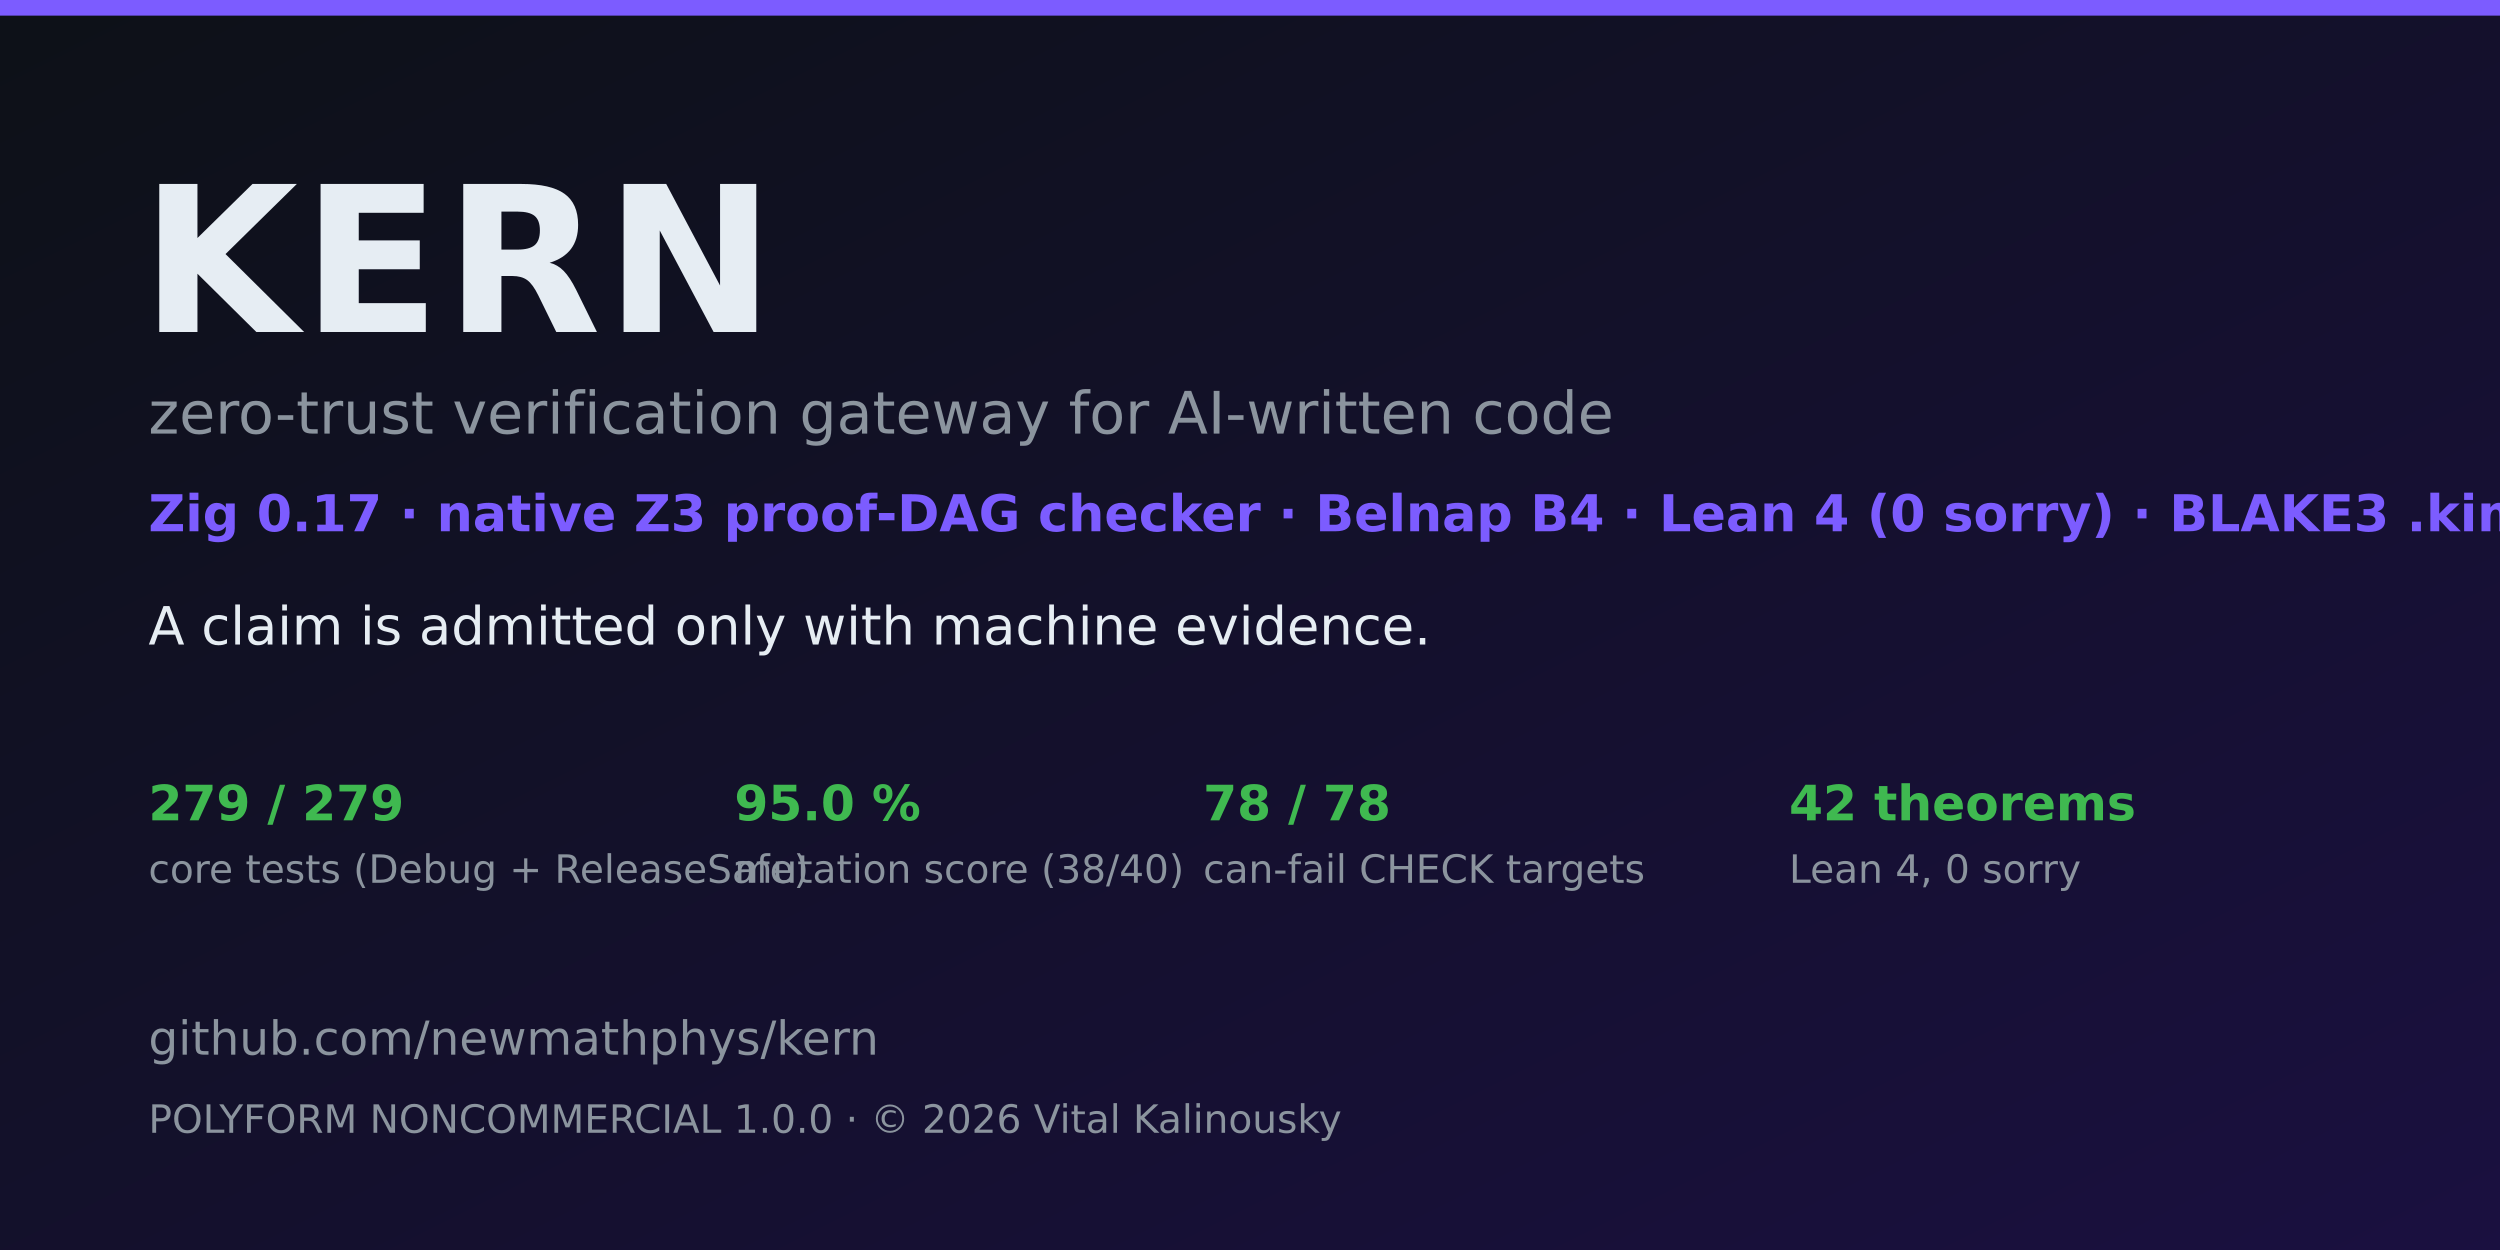
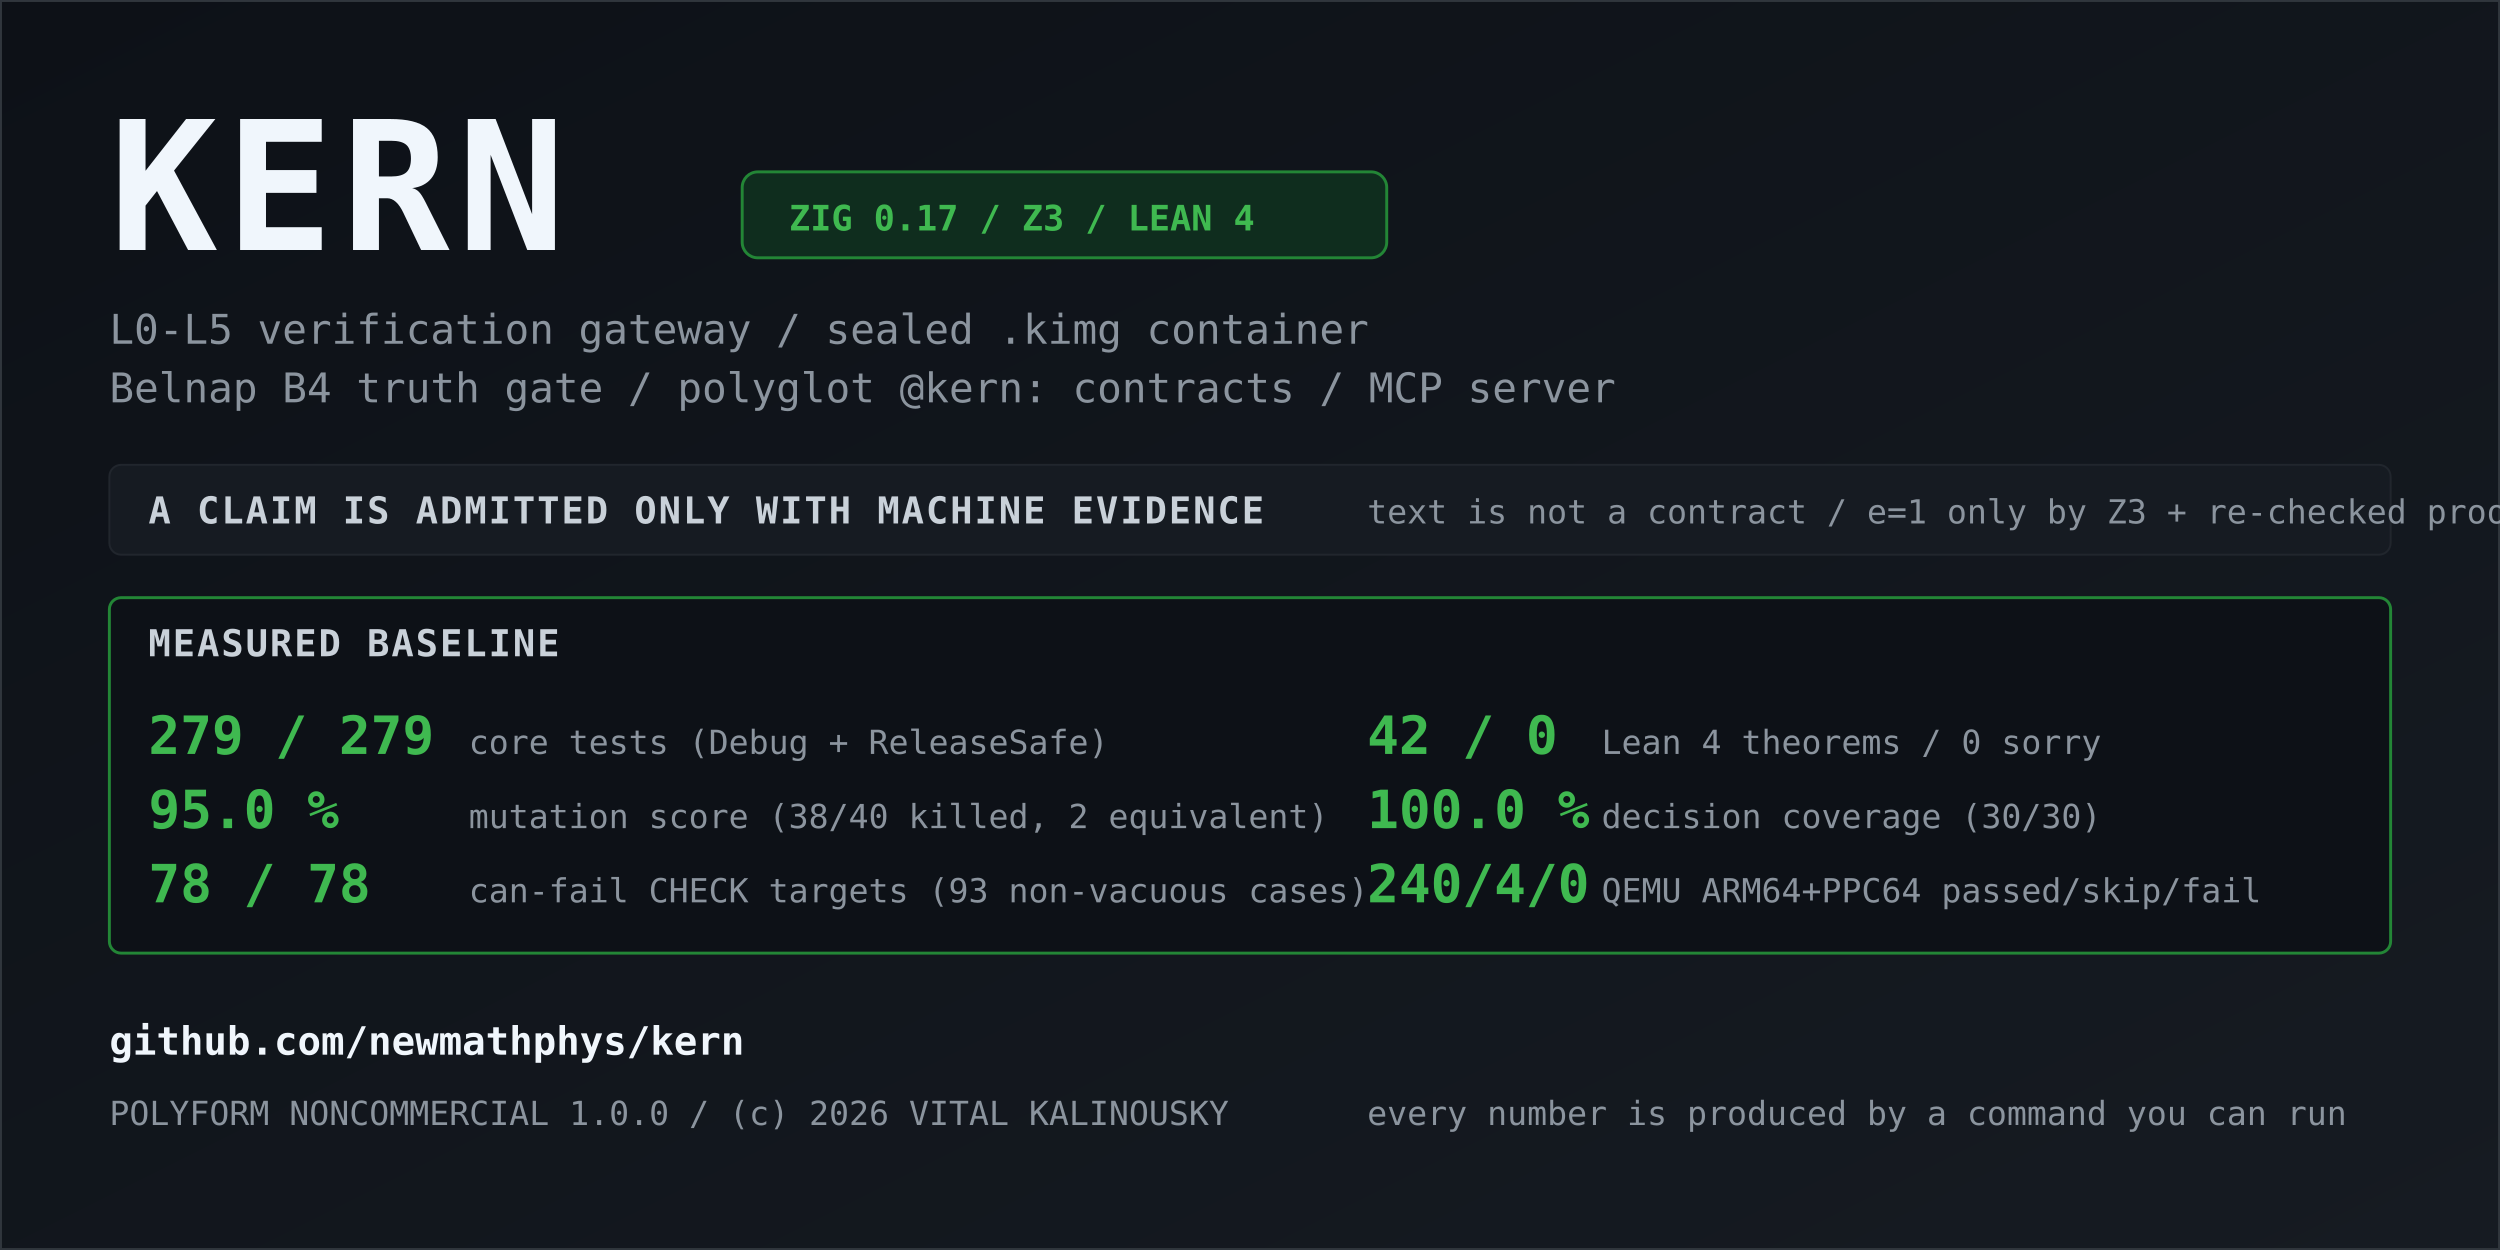
- <svg xmlns="http://www.w3.org/2000/svg" width="1280" height="640" viewBox="0 0 1280 640">
+ <svg xmlns="http://www.w3.org/2000/svg" viewBox="0 0 1280 640" width="1280" height="640" role="img" aria-label="KERN - zero-trust verification gateway, measured baseline">
  <defs>
-     <linearGradient id="g" x1="0" y1="0" x2="1" y2="1">
-       <stop offset="0" stop-color="#0d1117" />
-       <stop offset="1" stop-color="#1a1040" />
+     <linearGradient id="bg" x1="0" y1="0" x2="1" y2="1">
+       <stop offset="0%" stop-color="#0d1117" />
+       <stop offset="100%" stop-color="#161b22" />
    </linearGradient>
+     <style>
+       .title { font: 700 92px DejaVu Sans Mono, ui-monospace, monospace; fill: #f0f6fc; letter-spacing: 4px; }
+       .sub   { font: 400 21px DejaVu Sans Mono, ui-monospace, monospace; fill: #8b949e; }
+       .badge { font: 600 18px DejaVu Sans Mono, ui-monospace, monospace; fill: #3fb950; }
+       .hdr   { font: 700 19px DejaVu Sans Mono, ui-monospace, monospace; fill: #c9d1d9; letter-spacing: 1px; }
+       .val   { font: 700 27px DejaVu Sans Mono, ui-monospace, monospace; fill: #3fb950; }
+       .lbl   { font: 400 17px DejaVu Sans Mono, ui-monospace, monospace; fill: #8b949e; }
+       .node  { font: 700 20px DejaVu Sans Mono, ui-monospace, monospace; fill: #f0f6fc; }
+     </style>
  </defs>
-   <rect width="1280" height="640" fill="url(#g)" />
-   <rect x="0" y="0" width="1280" height="8" fill="#7c5cff" />
-   <g font-family="DejaVu Sans, sans-serif" fill="#e6edf3">
-     <text x="72" y="170" font-size="104" font-weight="bold" letter-spacing="2">KERN</text>
-     <text x="76" y="222" font-size="30" fill="#8b949e">zero-trust verification gateway for AI-written code</text>
-     <text x="76" y="272" font-size="26" fill="#7c5cff" font-weight="bold">Zig 0.17 · native Z3 proof-DAG checker · Belnap B4 · Lean 4 (0 sorry) · BLAKE3 .kimg</text>
-     <text x="76" y="330" font-size="27" fill="#e6edf3">A claim is admitted only with machine evidence.</text>
-     <g font-size="25">
-       <text x="76" y="420" fill="#3fb950" font-weight="bold">279 / 279</text>
-       <text x="76" y="452" fill="#8b949e" font-size="20">core tests (Debug + ReleaseSafe)</text>
-       <text x="376" y="420" fill="#3fb950" font-weight="bold">95.0 %</text>
-       <text x="376" y="452" fill="#8b949e" font-size="20">mutation score (38/40)</text>
-       <text x="616" y="420" fill="#3fb950" font-weight="bold">78 / 78</text>
-       <text x="616" y="452" fill="#8b949e" font-size="20">can-fail CHECK targets</text>
-       <text x="916" y="420" fill="#3fb950" font-weight="bold">42 theorems</text>
-       <text x="916" y="452" fill="#8b949e" font-size="20">Lean 4, 0 sorry</text>
-     </g>
-     <text x="76" y="540" font-size="24" fill="#8b949e">github.com/newmathphys/kern</text>
-     <text x="76" y="580" font-size="20" fill="#8b949e">POLYFORM NONCOMMERCIAL 1.0.0 · © 2026 Vital Kalinousky</text>
-   </g>
+   <rect width="1280" height="640" fill="url(#bg)" stroke="#30363d" stroke-width="2" />
+   <text x="56" y="128" class="title">KERN</text>
+   <rect x="380" y="88" width="330" height="44" rx="8" fill="#0f2d1e" stroke="#238636" stroke-width="1.5" />
+   <text x="404" y="118" class="badge">ZIG 0.17 / Z3 / LEAN 4</text>
+   <text x="56" y="176" class="sub">L0-L5 verification gateway / sealed .kimg container</text>
+   <text x="56" y="206" class="sub">Belnap B4 truth gate / polyglot @kern: contracts / MCP server</text>
+   <rect x="56" y="238" width="1168" height="46" rx="6" fill="#161b22" stroke="#21262d" />
+   <text x="76" y="268" class="hdr">A CLAIM IS ADMITTED ONLY WITH MACHINE EVIDENCE</text>
+   <text x="700" y="268" class="lbl">text is not a contract / e=1 only by Z3 + re-checked proof DAG</text>
+   <rect x="56" y="306" width="1168" height="182" rx="6" fill="#0d1117" stroke="#238636" stroke-width="1.5" />
+   <text x="76" y="336" class="hdr">MEASURED BASELINE</text>
+   <text x="76" y="386" class="val">279 / 279</text>
+   <text x="240" y="386" class="lbl">core tests (Debug + ReleaseSafe)</text>
+   <text x="76" y="424" class="val">95.0 %</text>
+   <text x="240" y="424" class="lbl">mutation score (38/40 killed, 2 equivalent)</text>
+   <text x="76" y="462" class="val">78 / 78</text>
+   <text x="240" y="462" class="lbl">can-fail CHECK targets (93 non-vacuous cases)</text>
+   <text x="700" y="386" class="val">42 / 0</text>
+   <text x="820" y="386" class="lbl">Lean 4 theorems / 0 sorry</text>
+   <text x="700" y="424" class="val">100.0 %</text>
+   <text x="820" y="424" class="lbl">decision coverage (30/30)</text>
+   <text x="700" y="462" class="val">240/4/0</text>
+   <text x="820" y="462" class="lbl">QEMU ARM64+PPC64 passed/skip/fail</text>
+   <text x="56" y="540" class="node">github.com/newmathphys/kern</text>
+   <text x="56" y="576" class="lbl">POLYFORM NONCOMMERCIAL 1.0.0 / (c) 2026 VITAL KALINOUSKY</text>
+   <text x="700" y="576" class="lbl">every number is produced by a command you can run</text>
</svg>
